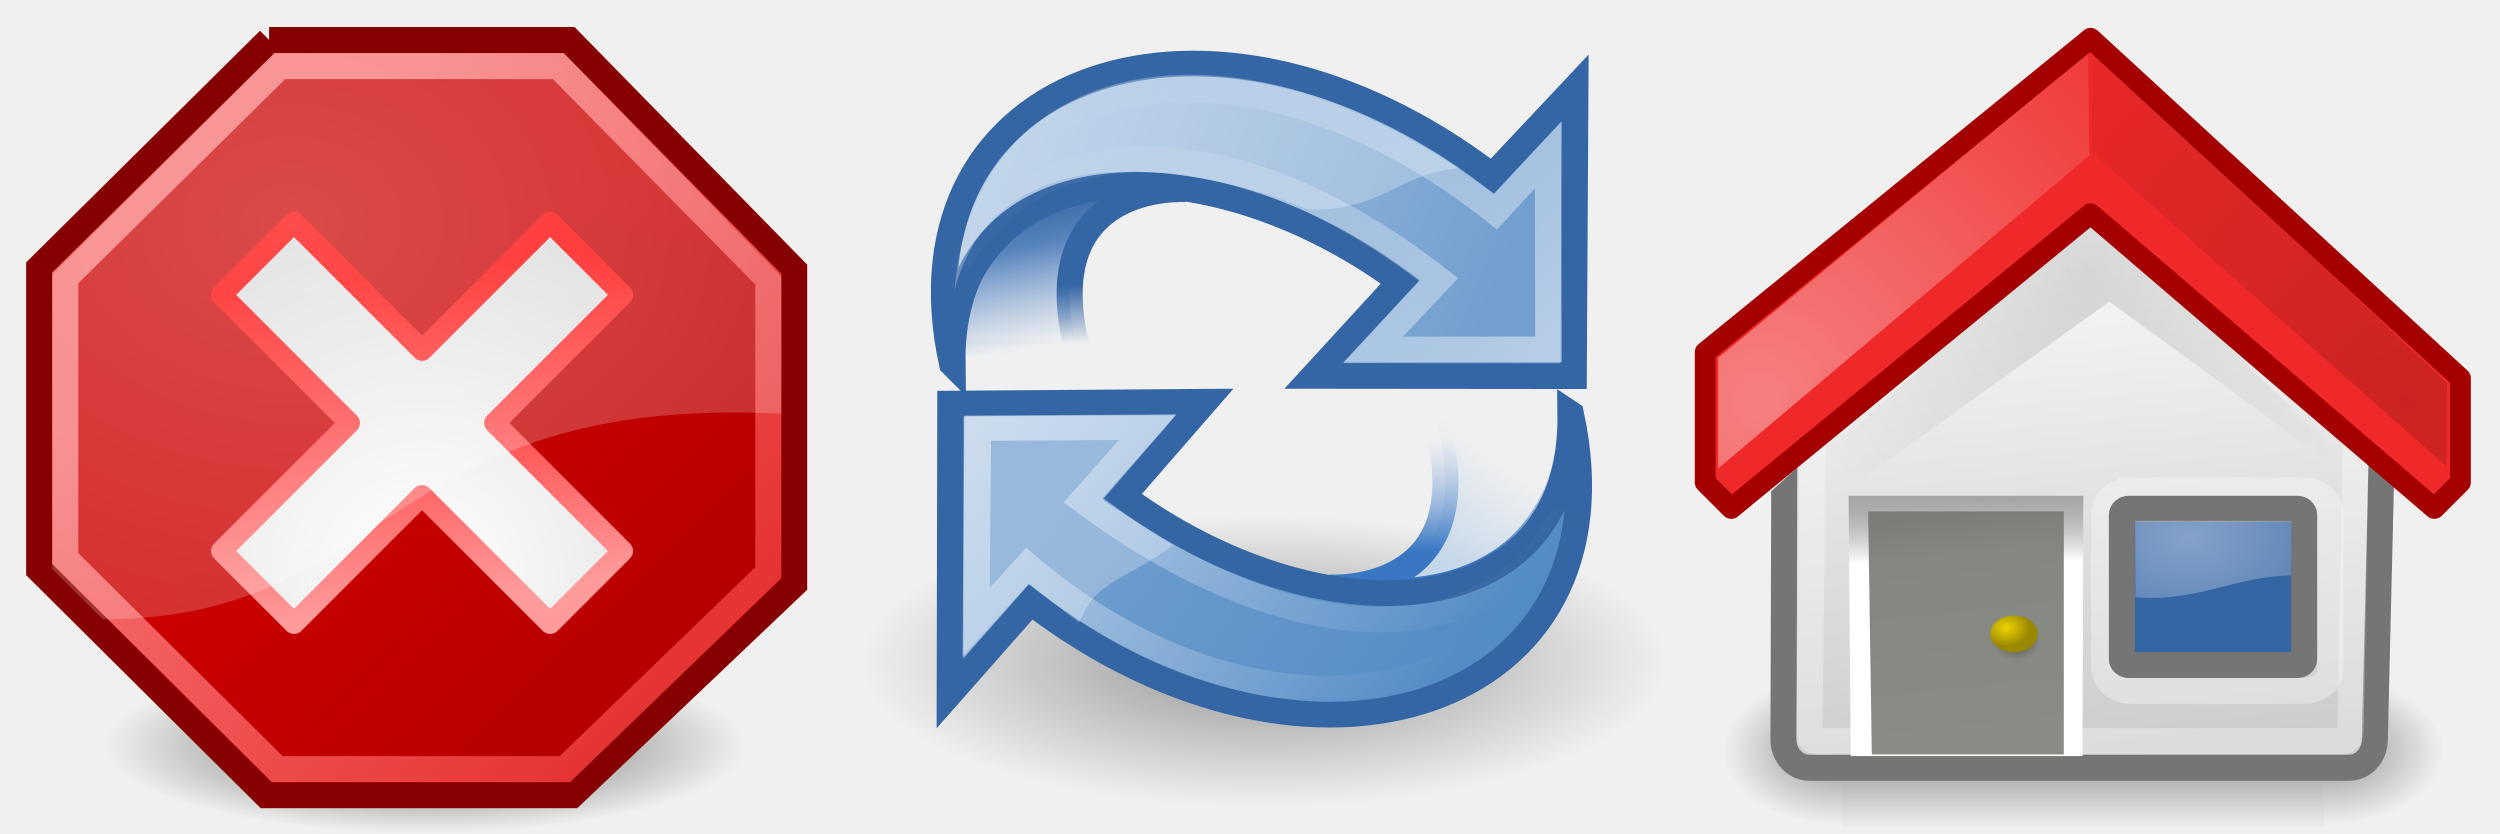
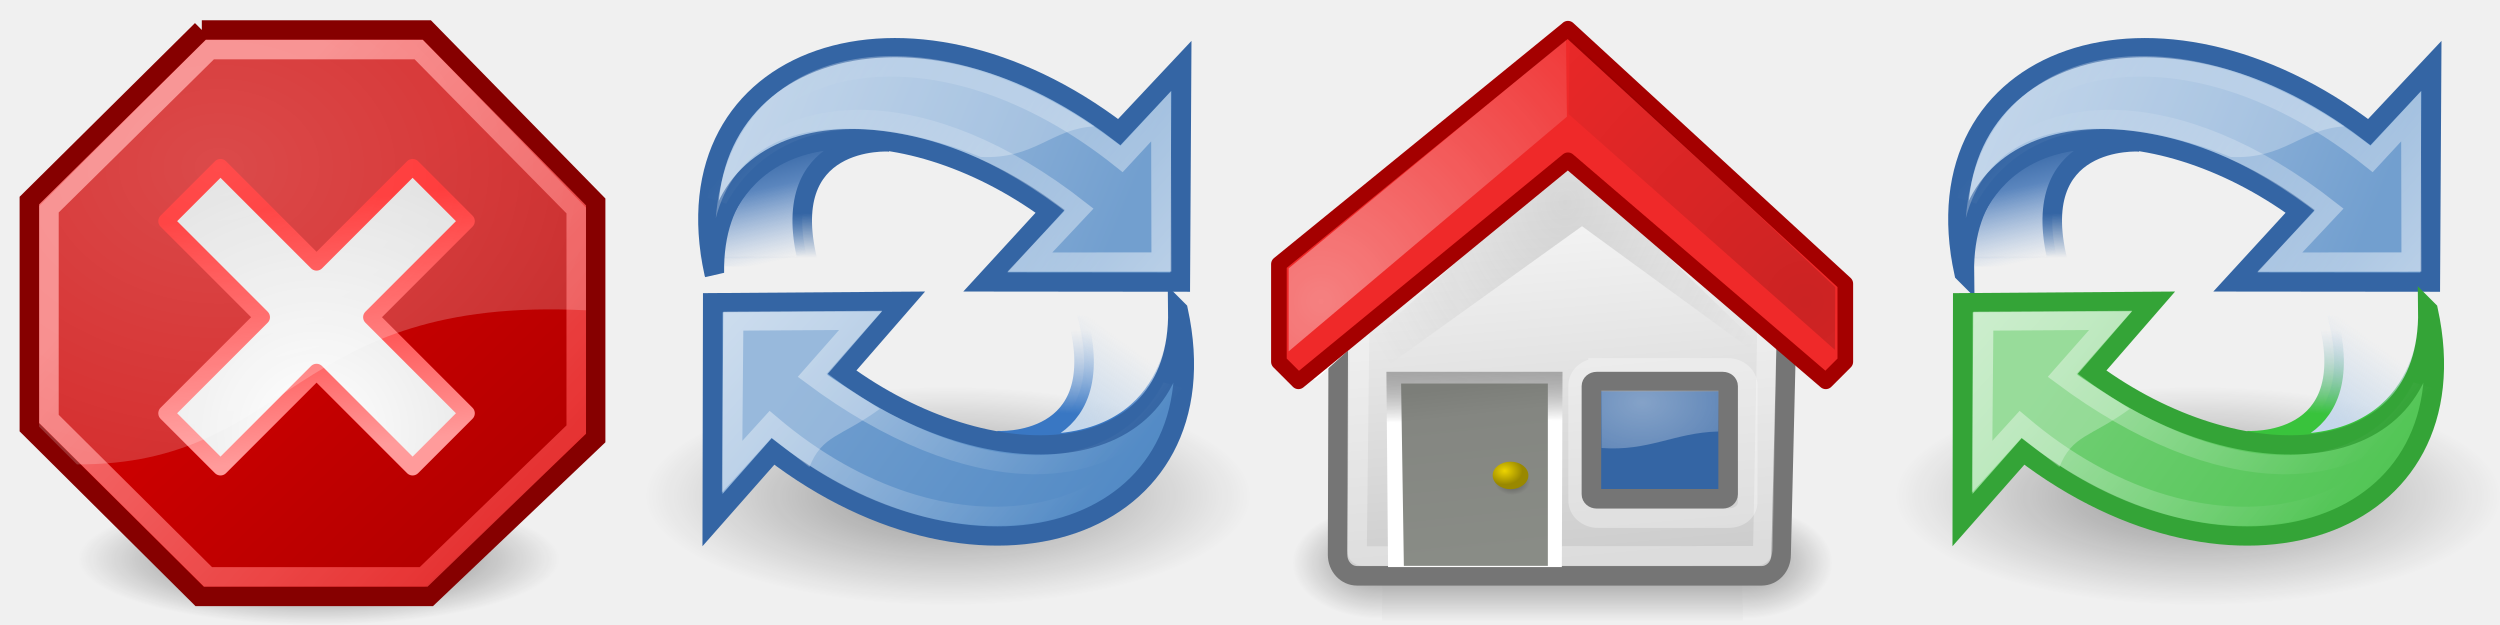
- <svg xmlns="http://www.w3.org/2000/svg" xmlns:xlink="http://www.w3.org/1999/xlink" id="bitmap:72-32" height="24" width="72" version="1.1">
+ <svg xmlns="http://www.w3.org/2000/svg" xmlns:xlink="http://www.w3.org/1999/xlink" id="bitmap:72-32" height="24" width="96" version="1.1">
  <defs id="defs4">
    <linearGradient id="linearGradient5060">
      <stop id="stop5062" stop-color="#000" offset="0" />
      <stop id="stop5064" stop-color="#000" stop-opacity="0" offset="1" />
    </linearGradient>
    <linearGradient id="linearGradient2797">
      <stop id="stop2799" stop-color="#FFF" offset="0" />
      <stop id="stop2801" stop-color="#FFF" stop-opacity="0" offset="1" />
    </linearGradient>
    <linearGradient id="linearGradient2871">
      <stop id="stop2873" stop-color="#3465a4" offset="0" />
      <stop id="stop2875" stop-color="#3465a4" offset="1" />
    </linearGradient>
    <linearGradient id="linearGradient2380">
      <stop id="stop2382-9" stop-color="#b9cfe7" offset="0" />
      <stop id="stop2384" stop-color="#729fcf" offset="1" />
    </linearGradient>
    <linearGradient id="linearGradient2402">
      <stop id="stop2404" stop-color="#729fcf" offset="0" />
      <stop id="stop2406" stop-color="#528ac5" offset="1" />
    </linearGradient>
    <radialGradient id="radialGradient3380" gradientUnits="userSpaceOnUse" cy="36.75" cx="25.125" gradientTransform="matrix(1,0,0,0.595238,0,14.875)" r="15.75">
      <stop id="stop21646" stop-color="#000" offset="0" />
      <stop id="stop21648" stop-color="#000" stop-opacity="0" offset="1" />
    </radialGradient>
-     <linearGradient id="linearGradient3382" y2="37.96" gradientUnits="userSpaceOnUse" x2="41.048" gradientTransform="matrix(0.67419,0,0,0.674276,63.82214,1020.182)" y1="20.105" x1="23.996">
+     <linearGradient id="linearGradient3382" x1="23.996" gradientUnits="userSpaceOnUse" y1="20.105" gradientTransform="matrix(0.67419,0,0,0.674276,63.82214,1020.182)" x2="41.048" y2="37.96">
      <stop id="stop4983" stop-color="#C00" offset="0" />
      <stop id="stop4985" stop-color="#b30000" offset="1" />
    </linearGradient>
    <radialGradient id="radialGradient3384" gradientUnits="userSpaceOnUse" cy="33.302" cx="24.302" gradientTransform="matrix(1.105562,0,0,1.105705,53.33881,1005.62)" r="12.302">
      <stop id="stop9649" stop-color="#FFF" offset="0" />
      <stop id="stop9651" stop-color="#dbdbdb" offset="1" />
    </radialGradient>
-     <linearGradient id="linearGradient3386" y2="35.052" gradientUnits="userSpaceOnUse" x2="24.302" gradientTransform="matrix(0.652641,0,0,0.652725,64.3458,1020.705)" y1="15.802" x1="21.75">
+     <linearGradient id="linearGradient3386" x1="21.75" gradientUnits="userSpaceOnUse" y1="15.802" gradientTransform="matrix(0.652641,0,0,0.652725,64.3458,1020.705)" x2="24.302" y2="35.052">
      <stop id="stop2258" stop-color="#ff0202" offset="0" />
      <stop id="stop2260" stop-color="#ff9b9b" offset="1" />
    </linearGradient>
-     <linearGradient id="linearGradient3388" y2="47.374" gradientUnits="userSpaceOnUse" x2="53.57" gradientTransform="matrix(0.658703,0,0,0.658681,64.19387,1020.556)" y1="12.504" x1="15.737">
+     <linearGradient id="linearGradient3388" x1="15.737" gradientUnits="userSpaceOnUse" y1="12.504" gradientTransform="matrix(0.658703,0,0,0.658681,64.19387,1020.556)" x2="53.57" y2="47.374">
      <stop id="stop11782" stop-color="#ff8b8b" offset="0" />
      <stop id="stop11784" stop-color="#ec1b1b" offset="1" />
    </linearGradient>
    <radialGradient id="radialGradient3390" gradientUnits="userSpaceOnUse" cy="10.666" cx="16.75" gradientTransform="matrix(2.737165,0,0,2.125222,29.37911,1006.241)" r="21.25">
      <stop id="stop2250" stop-color="#FFF" offset="0" />
      <stop id="stop2252" stop-color="#FFF" stop-opacity="0" offset="1" />
    </radialGradient>
-     <linearGradient id="linearGradient3392" y2="609.51" gradientUnits="userSpaceOnUse" x2="302.86" gradientTransform="matrix(2.774389,0,0,1.969706,-1892.179,-872.8854)" y1="366.65" x1="302.86">
+     <linearGradient id="linearGradient3392" x1="302.86" gradientUnits="userSpaceOnUse" y1="366.65" gradientTransform="matrix(2.774389,0,0,1.969706,-1892.179,-872.8854)" x2="302.86" y2="609.51">
      <stop id="stop5050" stop-color="#000" stop-opacity="0" offset="0" />
      <stop id="stop5056" stop-color="#000" offset="0.5" />
      <stop id="stop5052" stop-color="#000" stop-opacity="0" offset="1" />
    </linearGradient>
    <radialGradient id="radialGradient3394" xlink:href="#linearGradient5060" gradientUnits="userSpaceOnUse" cy="486.65" cx="605.71" gradientTransform="matrix(2.774389,0,0,1.969706,-1891.633,-872.8854)" r="117.14" />
    <radialGradient id="radialGradient3396" xlink:href="#linearGradient5060" gradientUnits="userSpaceOnUse" cy="486.65" cx="605.71" gradientTransform="matrix(-2.774389,0,0,1.969706,112.7623,-872.8854)" r="117.14" />
-     <linearGradient id="linearGradient3398" y2="-42.219" gradientUnits="userSpaceOnUse" x2="14.049" gradientTransform="matrix(0.221835,0,0,0.110024,140.0235,1030.616)" y1="166.13" x1="52.006">
+     <linearGradient id="linearGradient3398" x1="52.006" gradientUnits="userSpaceOnUse" y1="166.13" gradientTransform="matrix(0.221835,0,0,0.110024,140.0235,1030.616)" x2="14.049" y2="-42.219">
      <stop id="stop17" stop-color="#CCC" offset="0" />
      <stop id="stop19" stop-color="#FFF" offset="0.983" />
    </linearGradient>
-     <linearGradient id="linearGradient3400" y2="32.654" gradientUnits="userSpaceOnUse" x2="17.683" gradientTransform="matrix(0.675325,0,0,0.710034,127.0776,1018.774)" y1="26.057" x1="17.603">
+     <linearGradient id="linearGradient3400" x1="17.603" gradientUnits="userSpaceOnUse" y1="26.057" gradientTransform="matrix(0.675325,0,0,0.710034,127.0776,1018.774)" x2="17.683" y2="32.654">
      <stop id="stop2331" stop-color="#000" stop-opacity="0.186" offset="0" />
      <stop id="stop2333" stop-color="#FFF" offset="1" />
    </linearGradient>
    <radialGradient id="radialGradient3402" gradientUnits="userSpaceOnUse" cy="10.578" cx="24.195" gradientTransform="matrix(0.750176,-2.390279e-8,2.846547e-8,0.893373,125.9791,1021.266)" r="15.243">
      <stop id="stop2380" stop-color="#575757" offset="0" />
      <stop id="stop2382" stop-color="#575757" stop-opacity="0" offset="1" />
    </radialGradient>
-     <linearGradient id="linearGradient3404" y2="41.032" gradientUnits="userSpaceOnUse" x2="19.04" gradientTransform="matrix(0.667809,0,0,0.721564,128.53,1019.143)" y1="28.939" x1="17.85">
+     <linearGradient id="linearGradient3404" x1="17.85" gradientUnits="userSpaceOnUse" y1="28.939" gradientTransform="matrix(0.667809,0,0,0.721564,128.53,1019.143)" x2="19.04" y2="41.032">
      <stop id="stop2408" stop-color="#7c7e79" offset="0" />
      <stop id="stop2414" stop-color="#848681" offset="0.172" />
      <stop id="stop2410" stop-color="#898c86" offset="1" />
    </linearGradient>
    <radialGradient id="radialGradient3406" gradientUnits="userSpaceOnUse" cy="37.426" cx="20.444" gradientTransform="matrix(0.845492,0,0,0.650968,124.1422,1020.637)" r="1.082">
      <stop id="stop2321" stop-color="#000" offset="0" />
      <stop id="stop2323" stop-color="#000" stop-opacity="0" offset="1" />
    </radialGradient>
    <radialGradient id="radialGradient3408" gradientUnits="userSpaceOnUse" cy="36.778" cx="19.986" gradientTransform="matrix(0.845492,0,0,0.650968,124.1422,1020.527)" r="1.082">
      <stop id="stop2309" stop-color="#edd400" offset="0" />
      <stop id="stop2311" stop-color="#980" offset="1" />
    </radialGradient>
-     <linearGradient id="linearGradient3410" y2="35.569" gradientUnits="userSpaceOnUse" x2="64.388" gradientTransform="matrix(0.236067,0,0,0.236067,129.076,1020.306)" y1="65.124" x1="64.388">
+     <linearGradient id="linearGradient3410" x1="64.388" gradientUnits="userSpaceOnUse" y1="65.124" gradientTransform="matrix(0.236067,0,0,0.236067,129.076,1020.306)" x2="64.388" y2="35.569">
      <stop id="stop336" stop-color="#FFF" offset="0" />
      <stop id="stop338" stop-color="#ff6200" offset="0.854" />
      <stop id="stop340" stop-color="#f25d00" offset="1" />
    </linearGradient>
    <radialGradient id="radialGradient3412" gradientUnits="userSpaceOnUse" cy="24.203" cx="7.533" gradientTransform="matrix(2.733392,0,0,2.800883,111.0401,968.0024)" r="8.245">
      <stop id="stop2301" stop-color="#FFF" offset="0" />
      <stop id="stop2303" stop-color="#FFF" stop-opacity="0" offset="1" />
    </radialGradient>
    <radialGradient id="radialGradient3414" gradientUnits="userSpaceOnUse" cy="19.554" cx="11.681" gradientTransform="matrix(2.733392,0,0,-2.800883,124.5181,1090.598)" r="8.245">
      <stop id="stop2343" stop-color="#000" offset="0" />
      <stop id="stop2345" stop-color="#000" stop-opacity="0" offset="1" />
    </radialGradient>
    <radialGradient id="radialGradient3416" gradientUnits="userSpaceOnUse" cy="30.443" cx="29.913" gradientTransform="matrix(2.525807,0,0,1.713442,72.53038,988.8106)" r="4.002">
      <stop id="stop2370" stop-color="#FFF" offset="0" />
      <stop id="stop2372" stop-color="#FFF" stop-opacity="0" offset="1" />
    </radialGradient>
    <radialGradient id="radialGradient3418" gradientUnits="userSpaceOnUse" cy="36.421" cx="24.837" gradientTransform="matrix(1,0,0,0.536723,0,16.87306)" r="15.645">
      <stop id="stop8664" stop-color="#000" offset="0" />
      <stop id="stop8666" stop-color="#000" stop-opacity="0" offset="1" />
    </radialGradient>
-     <linearGradient id="linearGradient3420" y2="19.115" gradientUnits="userSpaceOnUse" x2="15.419" gradientTransform="matrix(0.666667,0,0,0.646309,96.83003,1019.302)" y1="10.612" x1="13.479">
+     <linearGradient id="linearGradient3420" x1="13.479" gradientUnits="userSpaceOnUse" y1="10.612" gradientTransform="matrix(0.666667,0,0,0.646309,96.83003,1019.302)" x2="15.419" y2="19.115">
      <stop id="stop2833" stop-color="#3465a4" offset="0" />
      <stop id="stop2855" stop-color="#5b86be" offset="0.333" />
      <stop id="stop2835" stop-color="#83a8d8" stop-opacity="0" offset="1" />
    </linearGradient>
-     <linearGradient id="linearGradient3422" y2="26.194" gradientUnits="userSpaceOnUse" x2="37.065" gradientTransform="matrix(-0.666667,0,0,-0.646309,128.205,1049.113)" y1="29.73" x1="37.128">
+     <linearGradient id="linearGradient3422" x1="37.128" gradientUnits="userSpaceOnUse" y1="29.73" gradientTransform="matrix(-0.666667,0,0,-0.646309,128.205,1049.113)" x2="37.065" y2="26.194">
      <stop id="stop2849" stop-color="#3465a4" offset="0" />
      <stop id="stop2851" stop-color="#3465a4" stop-opacity="0" offset="1" />
    </linearGradient>
-     <linearGradient id="linearGradient3424" y2="20.609" xlink:href="#linearGradient2380" gradientUnits="userSpaceOnUse" x2="15.985" y1="36.061" x1="62.514" />
-     <linearGradient id="linearGradient3426" y2="50.94" xlink:href="#linearGradient2871" gradientUnits="userSpaceOnUse" x2="45.38" y1="45.264" x1="46.835" />
-     <linearGradient id="linearGradient3430" y2="24.842" gradientUnits="userSpaceOnUse" x2="37.124" gradientTransform="matrix(0.666667,0,0,0.647455,96.51976,1019.854)" y1="30.749" x1="32.648">
+     <linearGradient id="linearGradient3424" x1="62.514" xlink:href="#linearGradient2380" gradientUnits="userSpaceOnUse" x2="15.985" y1="36.061" y2="20.609" />
+     <linearGradient id="linearGradient3426" x1="46.835" xlink:href="#linearGradient2871" gradientUnits="userSpaceOnUse" x2="45.38" y1="45.264" y2="50.94" />
+     <linearGradient id="linearGradient3430" x1="32.648" gradientUnits="userSpaceOnUse" y1="30.749" gradientTransform="matrix(0.666667,0,0,0.647455,96.51976,1019.854)" x2="37.124" y2="24.842">
      <stop id="stop2692" stop-color="#c4d7eb" offset="0" />
      <stop id="stop2694" stop-color="#c4d7eb" stop-opacity="0" offset="1" />
    </linearGradient>
-     <linearGradient id="linearGradient3432" y2="24.842" gradientUnits="userSpaceOnUse" x2="37.124" gradientTransform="matrix(0.666667,0,0,0.647455,96.51976,1019.854)" y1="31.456" x1="36.714">
+     <linearGradient id="linearGradient3432" x1="36.714" gradientUnits="userSpaceOnUse" y1="31.456" gradientTransform="matrix(0.666667,0,0,0.647455,96.51976,1019.854)" x2="37.124" y2="24.842">
      <stop id="stop2684" stop-color="#3977c3" offset="0" />
      <stop id="stop2686" stop-color="#89aedc" stop-opacity="0" offset="1" />
    </linearGradient>
-     <linearGradient id="linearGradient3434" y2="26.649" xlink:href="#linearGradient2402" gradientUnits="userSpaceOnUse" x2="53.589" y1="23.668" x1="18.936" />
-     <linearGradient id="linearGradient3442" y2="26.048" xlink:href="#linearGradient2797" gradientUnits="userSpaceOnUse" x2="52.854" y1="26.048" x1="5.965" />
+     <linearGradient id="linearGradient3434" x1="18.936" xlink:href="#linearGradient2402" gradientUnits="userSpaceOnUse" x2="53.589" y1="23.668" y2="26.649" />
+     <linearGradient id="linearGradient3442" x1="5.965" xlink:href="#linearGradient2797" gradientUnits="userSpaceOnUse" x2="52.854" y1="26.048" y2="26.048" />
+     <radialGradient id="radialGradient3322" xlink:href="#radialGradient3418" gradientUnits="userSpaceOnUse" cy="36.421" cx="24.837" gradientTransform="matrix(-0.7448685,0,0,-0.2686978,102.9041,28.83255)" r="15.645" />
+     <linearGradient id="linearGradient3359" y2="24.842" xlink:href="#linearGradient3430" gradientUnits="userSpaceOnUse" x2="37.124" gradientTransform="matrix(0.5000003,0,0,0.4855912,72.08235,0.68696)" y1="30.749" x1="32.648" />
+     <linearGradient id="linearGradient3361" y2="24.842" gradientUnits="userSpaceOnUse" x2="37.124" gradientTransform="matrix(0.5000003,0,0,0.4855912,72.08235,0.68696)" y1="31.456" x1="36.714">
+       <stop id="stop4156" stop-color="#39c33c" offset="0" />
+       <stop id="stop4158" stop-opacity="0" stop-color="#89aedc" offset="1" />
+     </linearGradient>
+     <linearGradient id="linearGradient3366" y2="19.115" xlink:href="#linearGradient3420" gradientUnits="userSpaceOnUse" x2="15.419" gradientTransform="matrix(0.5000003,0,0,0.4847318,72.31505,0.27326)" y1="10.612" x1="13.479" />
+     <linearGradient id="linearGradient3368" y2="26.194" xlink:href="#linearGradient3422" gradientUnits="userSpaceOnUse" x2="37.065" gradientTransform="matrix(-0.5000003,0,0,-0.4847318,95.84632,22.63151)" y1="29.73" x1="37.128" />
+     <linearGradient id="linearGradient4144" y2="26.649" gradientUnits="userSpaceOnUse" x2="53.589" y1="23.668" x1="18.936">
+       <stop id="stop4140" stop-color="#72cf75" offset="0" />
+       <stop id="stop4142" stop-color="#52c555" offset="1" />
+     </linearGradient>
+     <linearGradient id="linearGradient4152" y2="50.94" gradientUnits="userSpaceOnUse" x2="45.38" y1="45.264" x1="46.835">
+       <stop id="stop4148" stop-color="#34a437" offset="0" />
+       <stop id="stop4150" stop-color="#34a437" offset="1" />
+     </linearGradient>
  </defs>
-   <g id="g3294">
+   <g id="g4190">
    <g id="g3609" transform="matrix(0.75,0,0,0.75,-48,-765.2716)">
      <path id="path21642" opacity="0.631" style="color:#000000;" d="m40.875,36.75a15.75,9.375,0,1,1,-31.5,0,15.75,9.375,0,1,1,31.5,0z" fill-rule="evenodd" transform="matrix(0.782536,0,0,0.36,60.66372,1035.757)" fill="url(#radialGradient3380)" />
      <path id="path9480" stroke-linejoin="miter" style="stroke-dasharray:none;" d="m74.333,1021.9,11.519,0,8.644,8.829,0,12.065-8.528,8.103-11.751,0-8.713-8.657,0-11.594,8.83-8.747z" fill-rule="evenodd" stroke="#860000" stroke-linecap="butt" stroke-miterlimit="4" stroke-width="1" fill="url(#linearGradient3382)" />
      <path id="path2787" stroke-linejoin="round" style="stroke-dasharray:none;" d="m75.289,1028.9-2.785,2.785,4.918,4.918-4.918,4.918,2.785,2.785,4.918-4.918,4.918,4.918,2.785-2.785-4.918-4.918,4.918-4.918-2.785-2.785-4.918,4.918-4.918-4.918z" fill-rule="evenodd" stroke="url(#linearGradient3386)" stroke-linecap="round" stroke-miterlimit="4" stroke-width="0.8" fill="url(#radialGradient3384)" />
      <path id="path9482" opacity="0.813" stroke-linejoin="miter" d="m74.747,1022.9,10.689,0,8.068,8.182,0,11.273-7.811,7.543-11.045,0-8.142-8.088,0-10.778,8.241-8.132z" stroke="url(#linearGradient3388)" stroke-linecap="butt" stroke-miterlimit="4" stroke-width="1" fill="none" />
      <path id="path2241" opacity="0.29" d="m74.527,1022.4-8.523,8.513,0,11.295,1.935,1.931c11.043,0.038,10.855-8.649,26.063-7.89v-5.253l-8.358-8.596h-11.117z" fill-rule="evenodd" fill="url(#radialGradient3390)" />
    </g>
    <g id="g3961" transform="matrix(0.75,0,0,0.75,-48,-765.2716)">
      <g id="g5022" fill-rule="nonzero" transform="matrix(0.01379016,0,0,0.01239639,156.2655,1048.121)">
        <rect id="rect4173" opacity="0.402" style="color:#000000;" height="478.36" width="1339.6" y="-150.7" x="-1559.3" fill="url(#linearGradient3392)" />
        <path id="path5058" opacity="0.402" style="color:#000000;" fill="url(#radialGradient3394)" d="m-219.62-150.68v478.33c142.87,0.9,345.4-107.17,345.4-239.2s-159.44-239.13-345.4-239.13z" />
        <path id="path5018" opacity="0.402" style="color:#000000;" fill="url(#radialGradient3396)" d="m-1559.3-150.68v478.33c-142.87,0.9-345.4-107.17-345.4-239.2s159.44-239.13,345.4-239.13z" />
      </g>
      <path id="rect1512" stroke-linejoin="miter" style="color:#000000;" d="m142.42,1025.8,3.922,0c0.553,0,9.143,10.176,9.143,10.773l-0.292,12.194c0,0.597-0.445,1.077-0.998,1.077h-20.712c-0.553,0-0.998-0.48-0.998-1.077l0.037-12.194c0-0.597,9.344-10.773,9.897-10.773z" fill-rule="nonzero" stroke-dashoffset="0" stroke="#757575" stroke-linecap="butt" stroke-miterlimit="4" stroke-width="1" fill="url(#linearGradient3398)" />
      <path id="path5" fill="none" d="m159.29,1050.9-30.217,0,0-30.217,30.217,0,0,30.217z" />
      <path id="path2327" fill-rule="evenodd" fill="url(#linearGradient3400)" d="m144,1039.4-0.034,9.996-8.898,0-0.084-9.996,9.017,0z" />
      <path id="path2357" opacity="0.312" stroke-linejoin="miter" style="color:#000000;" d="m142.61,1026.6,3.556,0c0.501,0,8.316,9.38,8.316,9.931l-0.222,11.864c0,0.299-0.092,0.426-0.328,0.426l-20.077,0.01c-0.236,0-0.374-0.052-0.374-0.295l0.138-12.004c0-0.55,8.489-9.931,8.991-9.931z" stroke-dashoffset="0" stroke="#FFF" stroke-linecap="butt" stroke-miterlimit="4" stroke-width="1" fill="none" />
      <path id="path23" opacity="0.2" d="m132.79,1039-0.036,1.73,12.245-8.786,10.191,7.436,0.048-0.208-10.914-10.603-11.534,10.43z" fill-rule="evenodd" fill="url(#radialGradient3402)" />
      <path id="path188" fill-rule="evenodd" fill="url(#linearGradient3404)" d="m143.25,1040,0,9.334-7.372,0-0.142-9.334,7.514,0z" />
      <path id="path2315" opacity="0.409" d="m141.43,1044.3c0.506,0,0.914,0.314,0.914,0.701,0,0.391-0.409,0.708-0.914,0.708-0.505,0-0.916-0.317-0.916-0.708,0-0.387,0.411-0.701,0.916-0.701z" fill-rule="evenodd" fill="url(#radialGradient3406)" />
      <path id="path217" fill-rule="evenodd" fill="url(#radialGradient3408)" d="m141.34,1044c0.506,0,0.914,0.314,0.914,0.701,0,0.391-0.409,0.708-0.914,0.708-0.505,0-0.916-0.317-0.916-0.708,0-0.387,0.411-0.701,0.916-0.701z" />
      <path id="path342" fill="url(#linearGradient3410)" d="m144.28,1028.1,12.618,11.447,0.33,0.261,0.269-0.114-0.249-0.508-0.185-0.149-12.783-10.382-12.926,10.496-0.158,0.096-0.144,0.471,0.289,0.086,0.256-0.206,12.684-11.499z" />
      <path id="path362" stroke-linejoin="round" style="stroke-dasharray:none;" d="m144.2,1021.9-14.72,11.986,0,5,1,1s13.654-11.203,13.798-11.317l13.202,11.317,1-1v-4l-14.202-13.055-0.078,0.07z" stroke="#a40000" stroke-miterlimit="4" stroke-width="0.8" fill="#ef2929" />
      <path id="path1536" opacity="0.409" style="color:#000000;" d="m129.98,1034.1,0,4.25,14.246-12.013-0.047-3.929-14.199,11.692z" fill-rule="nonzero" fill="url(#radialGradient3412)" />
      <path id="path2337" opacity="0.149" style="color:#000000;" d="m144.31,1026.2,0.066-3.894,13.589,12.76-0.018,3.21-13.637-12.075z" fill-rule="nonzero" fill="url(#radialGradient3414)" />
      <path id="rect2361" opacity="0.318" stroke-linejoin="miter" style="color:#000000;" d="m145.82,1039.2,6.646,0c0.566,0,1.022,0.406,1.022,0.911l-0.006,5.95c0,0.505-0.438,0.83-1.005,0.83h-6.657c-0.566,0-1.022-0.406-1.022-0.911v-5.868c0-0.505,0.456-0.911,1.022-0.911z" stroke-dashoffset="0" stroke="#FFF" stroke-linecap="butt" stroke-miterlimit="4" stroke-width="1" fill="none" />
      <rect id="rect3263" stroke-linejoin="miter" style="color:#000000;stroke-dasharray:none;" fill-rule="nonzero" stroke-dashoffset="0" rx="0.267" ry="0.23" height="6" width="7" stroke="#757575" stroke-linecap="butt" stroke-miterlimit="4" y="1039.9" x="145.48" stroke-width="1" fill="#3465a4" />
      <path id="rect2363" opacity="0.398" style="color:#000000;" d="m146,1043.3c2.436,0.18,3.722-0.787,5.971-0.845l0.017-2.095h-6l0.013,2.944z" fill-rule="nonzero" fill="url(#radialGradient3416)" />
    </g>
    <g id="g3876" transform="matrix(0.75,0,0,0.75,-47.99999,-765.2717)">
      <path id="path8660-0" opacity="0.383" style="color:#000000;" d="m40.482,36.421a15.645,8.397,0,1,1,-31.289,0,15.645,8.397,0,1,1,31.289,0z" fill-rule="evenodd" transform="matrix(-0.993158,0,0,-0.667502,137.2049,1070.068)" fill="url(#radialGradient3418)" />
      <g id="g3667" transform="translate(-0.41059,1.42455)">
        <path id="path2865" stroke-linejoin="miter" style="color:#000000;stroke-dasharray:none;" d="m109.96,1026.2s-5.958-0.404-4.125,6.382h-5.125s0.333-7.675,9.25-6.382z" fill-rule="nonzero" stroke-dashoffset="0" stroke="url(#linearGradient3422)" stroke-linecap="butt" stroke-miterlimit="4" stroke-width="1" display="block" fill="url(#linearGradient3420)" />
        <g id="g1878" transform="matrix(-0.386034,-0.316192,-0.326152,0.374245,134.4637,1028.123)" stroke="#3465a4" stroke-width="1.523" fill="url(#linearGradient3424)">
          <path id="path1880" stroke-linejoin="miter" style="color:#000000;stroke-dasharray:none;" d="M44.307,50.23c18.514-14.411,5.358-36.818-21.845-37.732l-0.348-9.347-14.49,17.346,15.09,12.722s-0.252-9.881-0.252-9.881c18.83,0.999,32.982,14.072,21.844,26.892z" fill-rule="nonzero" stroke-dashoffset="0" stroke="url(#linearGradient3426)" stroke-linecap="butt" stroke-miterlimit="4" stroke-width="2.01" display="block" fill="url(#linearGradient3424)" />
        </g>
        <path id="path2839" stroke-linejoin="miter" style="color:#000000;stroke-dasharray:none;" d="m115.44,1041.5s5.958,0.405,4.125-6.394h5.184c0,0.973-0.392,7.689-9.309,6.394z" fill-rule="nonzero" stroke-dashoffset="0" stroke="url(#linearGradient3432)" stroke-linecap="butt" stroke-miterlimit="4" stroke-width="1" display="block" fill="url(#linearGradient3430)" />
-         <g id="g2779" stroke-linejoin="miter" style="color:#000000;stroke-dasharray:none;" fill-rule="nonzero" stroke-dashoffset="0" transform="matrix(0.386034,0.316753,0.326152,-0.374909,91.23907,1039.624)" display="block" stroke="url(#linearGradient3426)" stroke-linecap="butt" stroke-miterlimit="4" stroke-width="2.008" fill="url(#linearGradient3434)">
+         <g id="g2779" stroke-linejoin="miter" style="color:#000000;stroke-dasharray:none;" fill-rule="nonzero" stroke-dashoffset="0" transform="matrix(0.386034,0.316753,0.326152,-0.374909,91.23907,1039.624)" stroke="url(#linearGradient3426)" stroke-linecap="butt" stroke-miterlimit="4" stroke-width="2.008" display="block" fill="url(#linearGradient3434)">
          <path id="path2781" stroke-linejoin="miter" style="color:#000000;stroke-dasharray:none;" d="M44.307,50.23c18.514-14.411,5.358-36.818-21.845-37.732l-0.063-9.429-14.605,17.355,14.668,12.582v-9.668c18.83,0.999,32.982,14.072,21.844,26.892z" fill-rule="nonzero" stroke-dashoffset="0" stroke="url(#linearGradient3426)" stroke-linecap="butt" stroke-miterlimit="4" stroke-width="2.008" display="block" fill="url(#linearGradient3434)" />
        </g>
        <path id="path2791" opacity="0.272" style="color:#000000;" d="m101.42,1044.2-0.005-9.271,8.141-0.04-2.801,3.244,2.703,1.74c-2,1.457-2.939,1.318-3.606,2.977l-1.925-1.491-2.507,2.842z" fill-rule="nonzero" fill="#FFF" />
        <g id="g2793" opacity="0.5" transform="matrix(0.328713,0.262901,0.277723,-0.311169,94.45119,1039.668)" stroke="#FFF" stroke-width="1.59" fill="none">
          <path id="path2795" stroke-linejoin="miter" style="color:#000000;stroke-dasharray:none;" d="M51.77,46.731c9.12-15.22-5.305-35.305-33.483-34.489l-0.061-7.015-11.692,14.07,11.502,9.847s0.056-9.007,0.056-9.007c23.572,0.794,37.206,12.015,33.678,26.594z" stroke-dashoffset="0" stroke="url(#linearGradient3442)" stroke-linecap="butt" stroke-miterlimit="4" stroke-width="2.388" display="block" fill="none" />
        </g>
        <g id="g2805" opacity="0.5" transform="matrix(-0.339024,-0.277687,-0.286434,0.328671,131.8858,1028.12)" stroke="#FFF" stroke-width="1.523" fill="none">
          <path id="path2807" stroke-linejoin="miter" style="color:#000000;stroke-dasharray:none;" d="M51.39,46.506c9.12-15.22-5.103-33.388-32.525-33.75l-0.203-6.808-11.22,13.22,11.585,9.795s-0.314-8.424-0.314-8.424c22.406,0.475,35.698,11.698,32.677,25.967z" stroke-dashoffset="0" stroke="url(#linearGradient3442)" stroke-linecap="butt" stroke-miterlimit="4" stroke-width="2.288" display="block" fill="none" />
        </g>
        <path id="path2811" opacity="0.272" style="color:#000000;" d="m101.06,1030.1c1.833-6.967,11.056-4.19,13.552-3.127,2.784,0.137,3.627-1.457,5.844-1.564-9.367-6.327-18.708-4.045-19.396,4.691z" fill-rule="nonzero" fill="#FFF" />
      </g>
    </g>
+     <g id="g4174">
+       <path id="path3252" opacity="0.383" style="color:#000000;" d="m72.75,19.046a11.653,4.204,0,1,1,23.306,0,11.653,4.204,0,1,1,-23.306,0z" fill-rule="evenodd" fill="url(#radialGradient3322)" />
+       <g id="g4160">
+         <path id="path3256" stroke-linejoin="miter" style="color:#000000;stroke-dasharray:none;" d="m82.163,5.447s-4.469-0.303-3.094,4.787h-3.844s0.25-5.756,6.938-4.787z" fill-rule="nonzero" stroke-dashoffset="0" display="block" stroke="url(#linearGradient3368)" stroke-linecap="butt" stroke-miterlimit="4" stroke-width="0.75" fill="url(#linearGradient3366)" />
+         <g id="g3258" transform="matrix(-0.2895255,-0.237144,-0.244614,0.2806838,100.5403,6.88931)" stroke="#3465a4" stroke-width="1.523" fill="url(#linearGradient3424)">
+           <path id="path3260" stroke-linejoin="miter" style="color:#000000;stroke-dasharray:none;" d="M44.307,50.23c18.514-14.411,5.358-36.818-21.845-37.732l-0.348-9.347-14.49,17.346,15.09,12.722s-0.252-9.881-0.252-9.881c18.83,0.999,32.982,14.072,21.844,26.892z" fill-rule="nonzero" stroke-dashoffset="0" display="block" stroke="url(#linearGradient3426)" stroke-linecap="butt" stroke-miterlimit="4" stroke-width="2.01" fill="url(#linearGradient3424)" />
+         </g>
+         <path id="path3262" stroke-linejoin="miter" style="color:#000000;stroke-dasharray:none;" d="m86.273,16.922s4.469,0.303,3.094-4.795h3.888c0,0.73-0.294,5.766-6.982,4.795z" fill-rule="nonzero" stroke-dashoffset="0" display="block" stroke="url(#linearGradient3361)" stroke-linecap="butt" stroke-miterlimit="4" stroke-width="0.75" fill="url(#linearGradient3359)" />
+         <g id="g3264" stroke-linejoin="miter" style="color:#000000;stroke-dasharray:none;" fill-rule="nonzero" stroke-dashoffset="0" transform="matrix(0.2895255,0.2375647,0.244614,-0.2811818,68.12183,15.51498)" display="block" stroke="url(#linearGradient4152)" stroke-linecap="butt" stroke-miterlimit="4" stroke-width="2.008" fill="url(#linearGradient4144)">
+           <path id="path3266" stroke-linejoin="miter" style="color:#000000;stroke-dasharray:none;" d="M44.307,50.23c18.514-14.411,5.358-36.818-21.845-37.732l-0.063-9.429-14.605,17.355,14.668,12.582v-9.668c18.83,0.999,32.982,14.072,21.844,26.892z" fill-rule="nonzero" stroke-dashoffset="0" display="block" stroke="url(#linearGradient4152)" stroke-linecap="butt" stroke-miterlimit="4" stroke-width="2.008" fill="url(#linearGradient4144)" />
+         </g>
+         <path id="path3268" opacity="0.272" style="color:#000000;" d="m75.758,18.947-0.004-6.954,6.105-0.03-2.101,2.433,2.027,1.305c-1.5,1.093-2.204,0.989-2.704,2.233l-1.444-1.119-1.88,2.131z" fill-rule="nonzero" fill="#FFF" />
+         <g id="g3270" opacity="0.5" transform="matrix(0.2465347,0.1971758,0.2082923,-0.2333767,70.53092,15.54791)" stroke="#FFF" stroke-width="1.59" fill="none">
+           <path id="path3272" stroke-linejoin="miter" style="color:#000000;stroke-dasharray:none;" d="M51.77,46.731c9.12-15.22-5.305-35.305-33.483-34.489l-0.061-7.015-11.692,14.07,11.502,9.847s0.056-9.007,0.056-9.007c23.572,0.794,37.206,12.015,33.678,26.594z" stroke-dashoffset="0" display="block" stroke="url(#linearGradient3442)" stroke-linecap="butt" stroke-miterlimit="4" stroke-width="2.388" fill="none" />
+         </g>
+         <g id="g3274" opacity="0.5" transform="matrix(-0.254268,-0.2082653,-0.2148255,0.2465033,98.60686,6.88646)" stroke="#FFF" stroke-width="1.523" fill="none">
+           <path id="path3276" stroke-linejoin="miter" style="color:#000000;stroke-dasharray:none;" d="M51.39,46.506c9.12-15.22-5.103-33.388-32.525-33.75l-0.203-6.808-11.22,13.22,11.585,9.795s-0.314-8.424-0.314-8.424c22.406,0.475,35.698,11.698,32.677,25.967z" stroke-dashoffset="0" display="block" stroke="url(#linearGradient3442)" stroke-linecap="butt" stroke-miterlimit="4" stroke-width="2.288" fill="none" />
+         </g>
+         <path id="path3278" opacity="0.272" style="color:#000000;" d="m75.488,8.372c1.375-5.225,8.292-3.143,10.164-2.345,2.088,0.102,2.72-1.093,4.383-1.173-7.025-4.745-14.031-3.034-14.547,3.518z" fill-rule="nonzero" fill="#FFF" />
+       </g>
+     </g>
  </g>
</svg>
